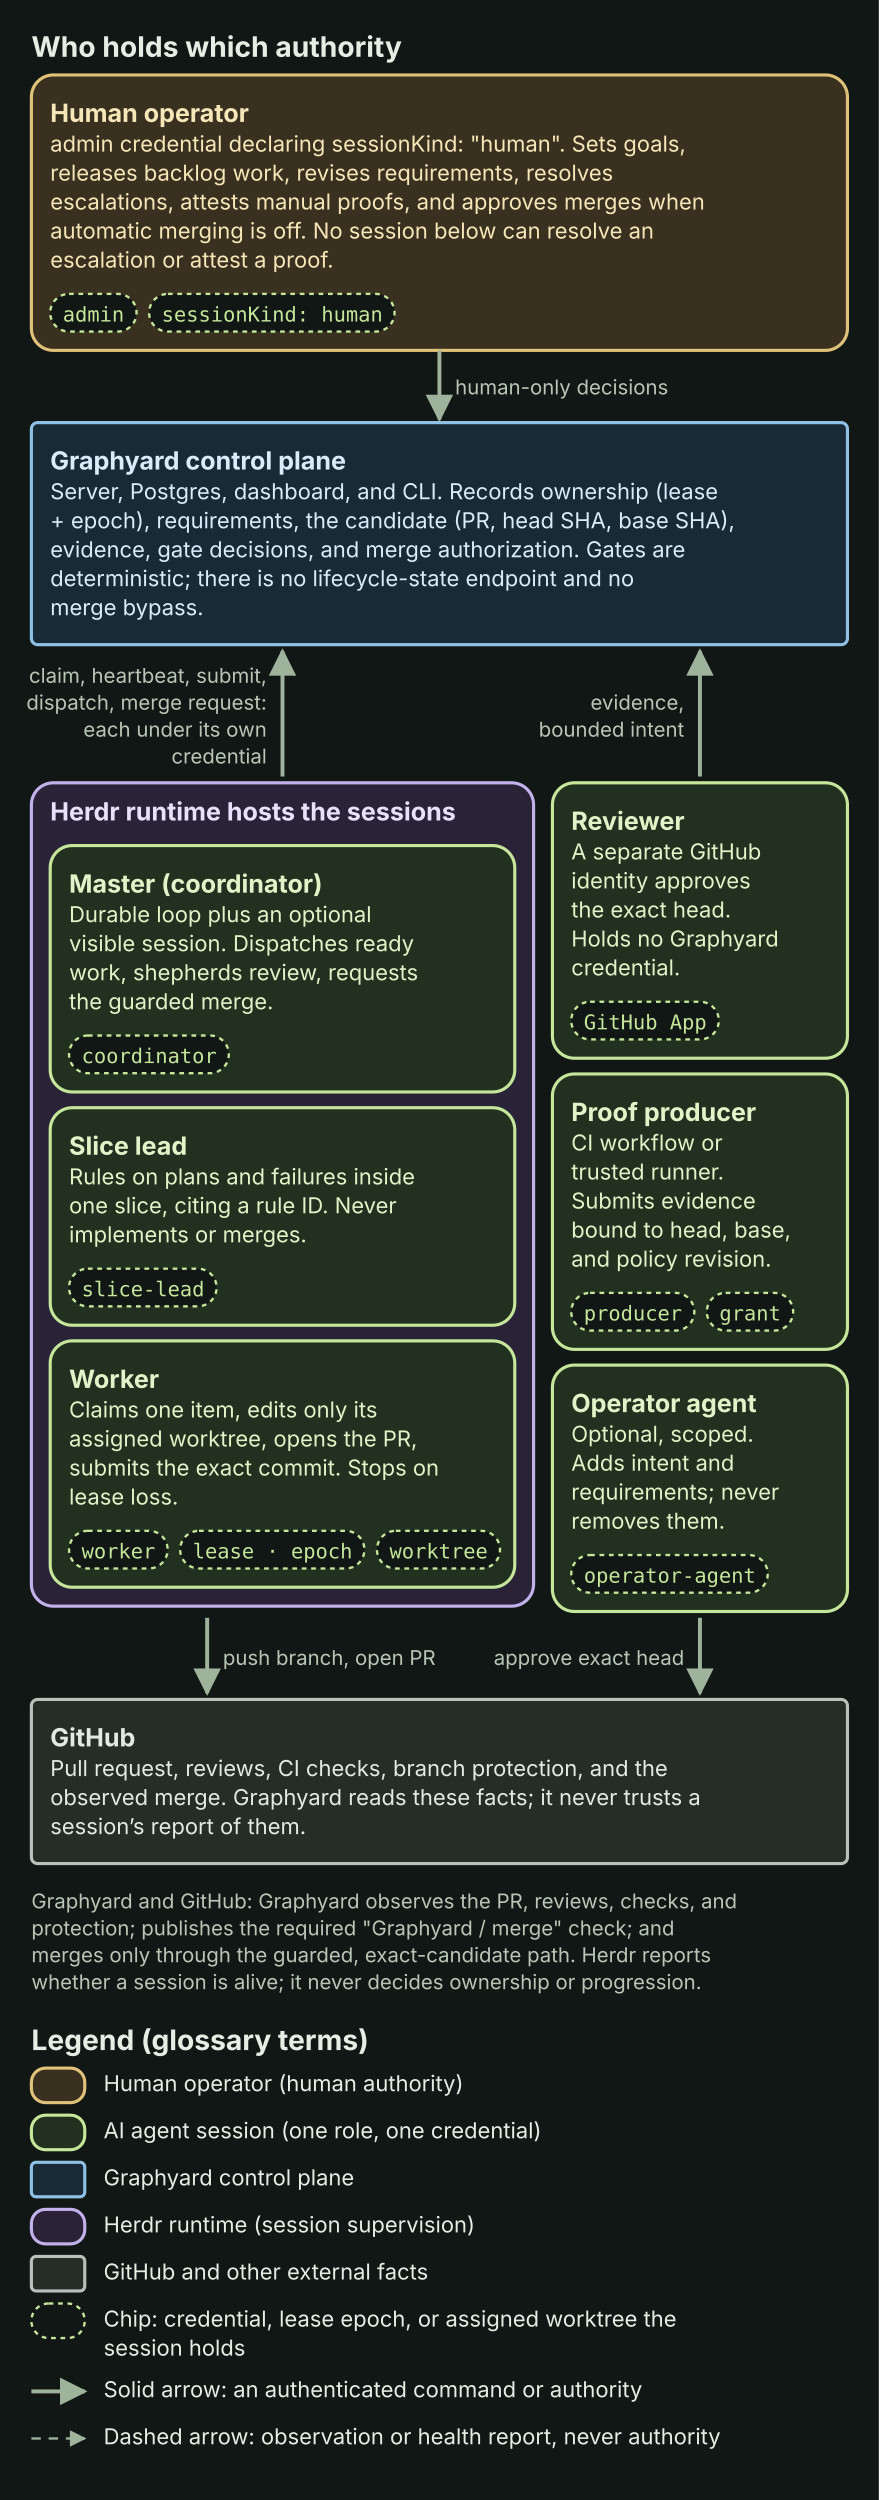
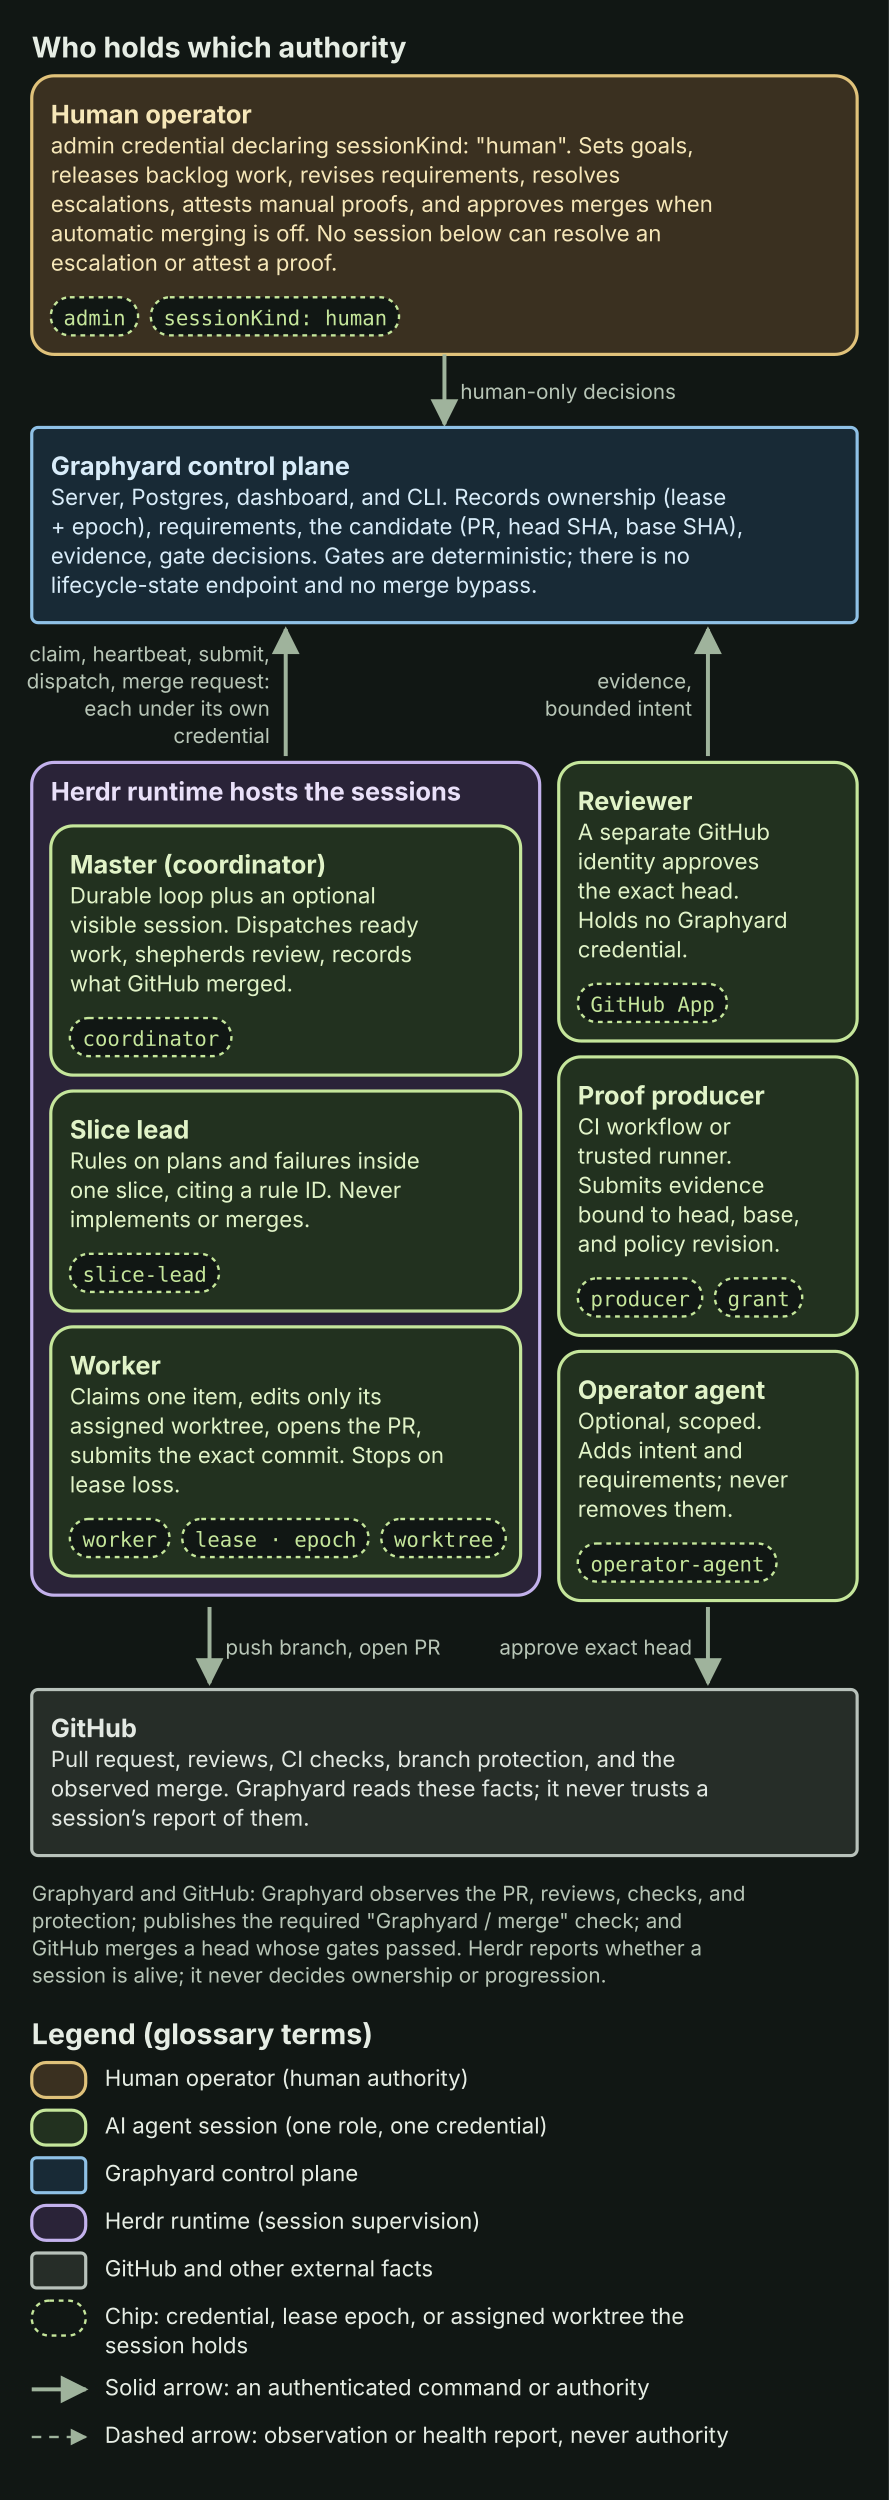
- <svg xmlns="http://www.w3.org/2000/svg" viewBox="0 0 560 1593" width="560" height="1593" role="img" aria-labelledby="title desc" font-family="Inter, &quot;Segoe UI&quot;, Roboto, &quot;Helvetica Neue&quot;, Arial, &quot;Liberation Sans&quot;, ui-sans-serif, system-ui, -apple-system, sans-serif">
+ <svg xmlns="http://www.w3.org/2000/svg" viewBox="0 0 560 1575" width="560" height="1575" role="img" aria-labelledby="title desc" font-family="Inter, &quot;Segoe UI&quot;, Roboto, &quot;Helvetica Neue&quot;, Arial, &quot;Liberation Sans&quot;, ui-sans-serif, system-ui, -apple-system, sans-serif">
  <defs>
    <marker id="arrow" viewBox="0 0 10 10" refX="9" refY="5" markerWidth="7" markerHeight="7" orient="auto-start-reverse">
      <path d="M0 0 L10 5 L0 10 z" fill="#9fb39c" />
    </marker>
  </defs>
-   <rect width="560" height="1593" fill="#111714" />
+   <rect width="560" height="1575" fill="#111714" />
  <text x="20" y="36.2" font-size="18" font-weight="700" fill="#e6ede4" text-anchor="start">Who holds which authority</text>
  <rect x="20" y="47.76" width="520" height="175.5" rx="14" fill="#3a3020" stroke="#e0c27a" stroke-width="2" />
  <text x="32" y="77.7" font-size="16" font-weight="650" fill="#f6e7b8" text-anchor="start">Human operator</text>
  <text x="32" y="96.6" font-size="14" font-weight="400" fill="#f6e7b8" text-anchor="start">admin credential declaring sessionKind: "human". Sets goals,</text>
  <text x="32" y="115.1" font-size="14" font-weight="400" fill="#f6e7b8" text-anchor="start">releases backlog work, revises requirements, resolves</text>
  <text x="32" y="133.5" font-size="14" font-weight="400" fill="#f6e7b8" text-anchor="start">escalations, attests manual proofs, and approves merges when</text>
  <text x="32" y="152.0" font-size="14" font-weight="400" fill="#f6e7b8" text-anchor="start">automatic merging is off. No session below can resolve an</text>
  <text x="32" y="170.5" font-size="14" font-weight="400" fill="#f6e7b8" text-anchor="start">escalation or attest a proof.</text>
  <rect x="32" y="187.28" width="55.0" height="24" rx="12" fill="#111714" stroke="#c5e69b" stroke-width="1.5" stroke-dasharray="3 3" />
  <text x="40" y="204.9" font-size="13" font-weight="400" fill="#c5e69b" text-anchor="start" font-family="ui-monospace, SFMono-Regular, Menlo, monospace">admin</text>
  <rect x="95" y="187.28" width="156.4" height="24" rx="12" fill="#111714" stroke="#c5e69b" stroke-width="1.5" stroke-dasharray="3 3" />
  <text x="103" y="204.9" font-size="13" font-weight="400" fill="#c5e69b" text-anchor="start" font-family="ui-monospace, SFMono-Regular, Menlo, monospace">sessionKind: human</text>
  <line x1="280" y1="223.28" x2="280" y2="267.28" stroke="#9fb39c" stroke-width="2.5" marker-end="url(#arrow)" />
  <text x="290" y="251.3" font-size="13" font-weight="400" fill="#b8c6b7" text-anchor="start">human-only decisions</text>
-   <rect x="20" y="269.28" width="520" height="141.5" rx="4" fill="#182a36" stroke="#8fc1e6" stroke-width="2" />
+   <rect x="20" y="269.28" width="520" height="123.0" rx="4" fill="#182a36" stroke="#8fc1e6" stroke-width="2" />
  <text x="32" y="299.2" font-size="16" font-weight="650" fill="#d8ecf9" text-anchor="start">Graphyard control plane</text>
  <text x="32" y="318.1" font-size="14" font-weight="400" fill="#d8ecf9" text-anchor="start">Server, Postgres, dashboard, and CLI. Records ownership (lease</text>
  <text x="32" y="336.6" font-size="14" font-weight="400" fill="#d8ecf9" text-anchor="start">+ epoch), requirements, the candidate (PR, head SHA, base SHA),</text>
-   <text x="32" y="355.1" font-size="14" font-weight="400" fill="#d8ecf9" text-anchor="start">evidence, gate decisions, and merge authorization. Gates are</text>
-   <text x="32" y="373.5" font-size="14" font-weight="400" fill="#d8ecf9" text-anchor="start">deterministic; there is no lifecycle-state endpoint and no</text>
-   <text x="32" y="392.0" font-size="14" font-weight="400" fill="#d8ecf9" text-anchor="start">merge bypass.</text>
-   <rect x="20" y="498.8" width="320" height="524.64" rx="14" fill="#2a2338" stroke="#c3b1ec" stroke-width="2" />
-   <text x="32" y="522.8" font-size="16" font-weight="650" fill="#e9e0f9">Herdr runtime hosts the sessions</text>
-   <rect x="32" y="538.8" width="296" height="157.0" rx="14" fill="#22311f" stroke="#c5e69b" stroke-width="2" />
-   <text x="44" y="568.8" font-size="16" font-weight="650" fill="#e1f3c8" text-anchor="start">Master (coordinator)</text>
-   <text x="44" y="587.6" font-size="14" font-weight="400" fill="#e1f3c8" text-anchor="start">Durable loop plus an optional</text>
-   <text x="44" y="606.1" font-size="14" font-weight="400" fill="#e1f3c8" text-anchor="start">visible session. Dispatches ready</text>
-   <text x="44" y="624.6" font-size="14" font-weight="400" fill="#e1f3c8" text-anchor="start">work, shepherds review, requests</text>
-   <text x="44" y="643.1" font-size="14" font-weight="400" fill="#e1f3c8" text-anchor="start">the guarded merge.</text>
-   <rect x="44" y="659.84" width="101.8" height="24" rx="12" fill="#111714" stroke="#c5e69b" stroke-width="1.5" stroke-dasharray="3 3" />
-   <text x="52" y="677.4" font-size="13" font-weight="400" fill="#c5e69b" text-anchor="start" font-family="ui-monospace, SFMono-Regular, Menlo, monospace">coordinator</text>
-   <rect x="32" y="705.84" width="296" height="138.6" rx="14" fill="#22311f" stroke="#c5e69b" stroke-width="2" />
-   <text x="44" y="735.8" font-size="16" font-weight="650" fill="#e1f3c8" text-anchor="start">Slice lead</text>
-   <text x="44" y="754.7" font-size="14" font-weight="400" fill="#e1f3c8" text-anchor="start">Rules on plans and failures inside</text>
-   <text x="44" y="773.1" font-size="14" font-weight="400" fill="#e1f3c8" text-anchor="start">one slice, citing a rule ID. Never</text>
-   <text x="44" y="791.6" font-size="14" font-weight="400" fill="#e1f3c8" text-anchor="start">implements or merges.</text>
-   <rect x="44" y="808.4" width="94.0" height="24" rx="12" fill="#111714" stroke="#c5e69b" stroke-width="1.5" stroke-dasharray="3 3" />
-   <text x="52" y="826.0" font-size="13" font-weight="400" fill="#c5e69b" text-anchor="start" font-family="ui-monospace, SFMono-Regular, Menlo, monospace">slice-lead</text>
-   <rect x="32" y="854.4" width="296" height="157.0" rx="14" fill="#22311f" stroke="#c5e69b" stroke-width="2" />
-   <text x="44" y="884.4" font-size="16" font-weight="650" fill="#e1f3c8" text-anchor="start">Worker</text>
-   <text x="44" y="903.2" font-size="14" font-weight="400" fill="#e1f3c8" text-anchor="start">Claims one item, edits only its</text>
-   <text x="44" y="921.7" font-size="14" font-weight="400" fill="#e1f3c8" text-anchor="start">assigned worktree, opens the PR,</text>
-   <text x="44" y="940.2" font-size="14" font-weight="400" fill="#e1f3c8" text-anchor="start">submits the exact commit. Stops on</text>
-   <text x="44" y="958.7" font-size="14" font-weight="400" fill="#e1f3c8" text-anchor="start">lease loss.</text>
-   <rect x="44" y="975.44" width="62.8" height="24" rx="12" fill="#111714" stroke="#c5e69b" stroke-width="1.5" stroke-dasharray="3 3" />
-   <text x="52" y="993.0" font-size="13" font-weight="400" fill="#c5e69b" text-anchor="start" font-family="ui-monospace, SFMono-Regular, Menlo, monospace">worker</text>
-   <rect x="114.8" y="975.44" width="117.4" height="24" rx="12" fill="#111714" stroke="#c5e69b" stroke-width="1.5" stroke-dasharray="3 3" />
-   <text x="122.8" y="993.0" font-size="13" font-weight="400" fill="#c5e69b" text-anchor="start" font-family="ui-monospace, SFMono-Regular, Menlo, monospace">lease · epoch</text>
-   <rect x="240.2" y="975.44" width="78.4" height="24" rx="12" fill="#111714" stroke="#c5e69b" stroke-width="1.5" stroke-dasharray="3 3" />
-   <text x="248.2" y="993.0" font-size="13" font-weight="400" fill="#c5e69b" text-anchor="start" font-family="ui-monospace, SFMono-Regular, Menlo, monospace">worktree</text>
-   <rect x="352" y="498.8" width="188" height="175.5" rx="14" fill="#22311f" stroke="#c5e69b" stroke-width="2" />
-   <text x="364" y="528.8" font-size="16" font-weight="650" fill="#e1f3c8" text-anchor="start">Reviewer</text>
-   <text x="364" y="547.6" font-size="14" font-weight="400" fill="#e1f3c8" text-anchor="start">A separate GitHub</text>
-   <text x="364" y="566.1" font-size="14" font-weight="400" fill="#e1f3c8" text-anchor="start">identity approves</text>
-   <text x="364" y="584.6" font-size="14" font-weight="400" fill="#e1f3c8" text-anchor="start">the exact head.</text>
-   <text x="364" y="603.1" font-size="14" font-weight="400" fill="#e1f3c8" text-anchor="start">Holds no Graphyard</text>
-   <text x="364" y="621.5" font-size="14" font-weight="400" fill="#e1f3c8" text-anchor="start">credential.</text>
-   <rect x="364" y="638.32" width="94.0" height="24" rx="12" fill="#111714" stroke="#c5e69b" stroke-width="1.5" stroke-dasharray="3 3" />
-   <text x="372" y="655.9" font-size="13" font-weight="400" fill="#c5e69b" text-anchor="start" font-family="ui-monospace, SFMono-Regular, Menlo, monospace">GitHub App</text>
-   <rect x="352" y="684.32" width="188" height="175.5" rx="14" fill="#22311f" stroke="#c5e69b" stroke-width="2" />
-   <text x="364" y="714.3" font-size="16" font-weight="650" fill="#e1f3c8" text-anchor="start">Proof producer</text>
-   <text x="364" y="733.1" font-size="14" font-weight="400" fill="#e1f3c8" text-anchor="start">CI workflow or</text>
-   <text x="364" y="751.6" font-size="14" font-weight="400" fill="#e1f3c8" text-anchor="start">trusted runner.</text>
-   <text x="364" y="770.1" font-size="14" font-weight="400" fill="#e1f3c8" text-anchor="start">Submits evidence</text>
-   <text x="364" y="788.6" font-size="14" font-weight="400" fill="#e1f3c8" text-anchor="start">bound to head, base,</text>
-   <text x="364" y="807.1" font-size="14" font-weight="400" fill="#e1f3c8" text-anchor="start">and policy revision.</text>
-   <rect x="364" y="823.84" width="78.4" height="24" rx="12" fill="#111714" stroke="#c5e69b" stroke-width="1.5" stroke-dasharray="3 3" />
-   <text x="372" y="841.4" font-size="13" font-weight="400" fill="#c5e69b" text-anchor="start" font-family="ui-monospace, SFMono-Regular, Menlo, monospace">producer</text>
-   <rect x="450.4" y="823.84" width="55.0" height="24" rx="12" fill="#111714" stroke="#c5e69b" stroke-width="1.5" stroke-dasharray="3 3" />
-   <text x="458.4" y="841.4" font-size="13" font-weight="400" fill="#c5e69b" text-anchor="start" font-family="ui-monospace, SFMono-Regular, Menlo, monospace">grant</text>
-   <rect x="352" y="869.84" width="188" height="157.0" rx="14" fill="#22311f" stroke="#c5e69b" stroke-width="2" />
-   <text x="364" y="899.8" font-size="16" font-weight="650" fill="#e1f3c8" text-anchor="start">Operator agent</text>
-   <text x="364" y="918.7" font-size="14" font-weight="400" fill="#e1f3c8" text-anchor="start">Optional, scoped.</text>
-   <text x="364" y="937.1" font-size="14" font-weight="400" fill="#e1f3c8" text-anchor="start">Adds intent and</text>
-   <text x="364" y="955.6" font-size="14" font-weight="400" fill="#e1f3c8" text-anchor="start">requirements; never</text>
-   <text x="364" y="974.1" font-size="14" font-weight="400" fill="#e1f3c8" text-anchor="start">removes them.</text>
-   <rect x="364" y="990.88" width="125.2" height="24" rx="12" fill="#111714" stroke="#c5e69b" stroke-width="1.5" stroke-dasharray="3 3" />
-   <text x="372" y="1008.5" font-size="13" font-weight="400" fill="#c5e69b" text-anchor="start" font-family="ui-monospace, SFMono-Regular, Menlo, monospace">operator-agent</text>
-   <line x1="180" y1="494.8" x2="180" y2="414.8" stroke="#9fb39c" stroke-width="2.5" marker-end="url(#arrow)" />
-   <text x="170" y="435.1" font-size="13" font-weight="400" fill="#b8c6b7" text-anchor="end">claim, heartbeat, submit,</text>
-   <text x="170" y="452.2" font-size="13" font-weight="400" fill="#b8c6b7" text-anchor="end">dispatch, merge request:</text>
-   <text x="170" y="469.4" font-size="13" font-weight="400" fill="#b8c6b7" text-anchor="end">each under its own</text>
-   <text x="170" y="486.5" font-size="13" font-weight="400" fill="#b8c6b7" text-anchor="end">credential</text>
-   <line x1="446" y1="494.8" x2="446" y2="414.8" stroke="#9fb39c" stroke-width="2.5" marker-end="url(#arrow)" />
-   <text x="436" y="452.2" font-size="13" font-weight="400" fill="#b8c6b7" text-anchor="end">evidence,</text>
-   <text x="436" y="469.4" font-size="13" font-weight="400" fill="#b8c6b7" text-anchor="end">bounded intent</text>
-   <rect x="20" y="1082.88" width="520" height="104.6" rx="4" fill="#262d28" stroke="#b8c2bb" stroke-width="2" />
-   <text x="32" y="1112.8" font-size="16" font-weight="650" fill="#e3e9e3" text-anchor="start">GitHub</text>
-   <text x="32" y="1131.7" font-size="14" font-weight="400" fill="#e3e9e3" text-anchor="start">Pull request, reviews, CI checks, branch protection, and the</text>
-   <text x="32" y="1150.2" font-size="14" font-weight="400" fill="#e3e9e3" text-anchor="start">observed merge. Graphyard reads these facts; it never trusts a</text>
-   <text x="32" y="1168.7" font-size="14" font-weight="400" fill="#e3e9e3" text-anchor="start">session’s report of them.</text>
-   <line x1="132" y1="1030.88" x2="132" y2="1078.88" stroke="#9fb39c" stroke-width="2.5" marker-end="url(#arrow)" />
-   <text x="142" y="1060.9" font-size="13" font-weight="400" fill="#b8c6b7" text-anchor="start">push branch, open PR</text>
-   <line x1="446" y1="1030.88" x2="446" y2="1078.88" stroke="#9fb39c" stroke-width="2.5" marker-end="url(#arrow)" />
-   <text x="436" y="1060.9" font-size="13" font-weight="400" fill="#b8c6b7" text-anchor="end">approve exact head</text>
-   <text x="20" y="1216.0" font-size="13" font-weight="400" fill="#b8c6b7" text-anchor="start">Graphyard and GitHub: Graphyard observes the PR, reviews, checks, and</text>
-   <text x="20" y="1233.2" font-size="13" font-weight="400" fill="#b8c6b7" text-anchor="start">protection; publishes the required "Graphyard / merge" check; and</text>
-   <text x="20" y="1250.3" font-size="13" font-weight="400" fill="#b8c6b7" text-anchor="start">merges only through the guarded, exact-candidate path. Herdr reports</text>
-   <text x="20" y="1267.5" font-size="13" font-weight="400" fill="#b8c6b7" text-anchor="start">whether a session is alive; it never decides ownership or progression.</text>
-   <text x="20" y="1306.3" font-size="18" font-weight="700" fill="#e6ede4" text-anchor="start">Legend (glossary terms)</text>
-   <g transform="translate(0 1317.8)">
+   <text x="32" y="355.1" font-size="14" font-weight="400" fill="#d8ecf9" text-anchor="start">evidence, gate decisions. Gates are deterministic; there is no</text>
+   <text x="32" y="373.5" font-size="14" font-weight="400" fill="#d8ecf9" text-anchor="start">lifecycle-state endpoint and no merge bypass.</text>
+   <rect x="20" y="480.32" width="320" height="524.64" rx="14" fill="#2a2338" stroke="#c3b1ec" stroke-width="2" />
+   <text x="32" y="504.32" font-size="16" font-weight="650" fill="#e9e0f9">Herdr runtime hosts the sessions</text>
+   <rect x="32" y="520.32" width="296" height="157.0" rx="14" fill="#22311f" stroke="#c5e69b" stroke-width="2" />
+   <text x="44" y="550.3" font-size="16" font-weight="650" fill="#e1f3c8" text-anchor="start">Master (coordinator)</text>
+   <text x="44" y="569.1" font-size="14" font-weight="400" fill="#e1f3c8" text-anchor="start">Durable loop plus an optional</text>
+   <text x="44" y="587.6" font-size="14" font-weight="400" fill="#e1f3c8" text-anchor="start">visible session. Dispatches ready</text>
+   <text x="44" y="606.1" font-size="14" font-weight="400" fill="#e1f3c8" text-anchor="start">work, shepherds review, records</text>
+   <text x="44" y="624.6" font-size="14" font-weight="400" fill="#e1f3c8" text-anchor="start">what GitHub merged.</text>
+   <rect x="44" y="641.36" width="101.8" height="24" rx="12" fill="#111714" stroke="#c5e69b" stroke-width="1.5" stroke-dasharray="3 3" />
+   <text x="52" y="658.9" font-size="13" font-weight="400" fill="#c5e69b" text-anchor="start" font-family="ui-monospace, SFMono-Regular, Menlo, monospace">coordinator</text>
+   <rect x="32" y="687.36" width="296" height="138.6" rx="14" fill="#22311f" stroke="#c5e69b" stroke-width="2" />
+   <text x="44" y="717.3" font-size="16" font-weight="650" fill="#e1f3c8" text-anchor="start">Slice lead</text>
+   <text x="44" y="736.2" font-size="14" font-weight="400" fill="#e1f3c8" text-anchor="start">Rules on plans and failures inside</text>
+   <text x="44" y="754.7" font-size="14" font-weight="400" fill="#e1f3c8" text-anchor="start">one slice, citing a rule ID. Never</text>
+   <text x="44" y="773.1" font-size="14" font-weight="400" fill="#e1f3c8" text-anchor="start">implements or merges.</text>
+   <rect x="44" y="789.92" width="94.0" height="24" rx="12" fill="#111714" stroke="#c5e69b" stroke-width="1.5" stroke-dasharray="3 3" />
+   <text x="52" y="807.5" font-size="13" font-weight="400" fill="#c5e69b" text-anchor="start" font-family="ui-monospace, SFMono-Regular, Menlo, monospace">slice-lead</text>
+   <rect x="32" y="835.92" width="296" height="157.0" rx="14" fill="#22311f" stroke="#c5e69b" stroke-width="2" />
+   <text x="44" y="865.9" font-size="16" font-weight="650" fill="#e1f3c8" text-anchor="start">Worker</text>
+   <text x="44" y="884.7" font-size="14" font-weight="400" fill="#e1f3c8" text-anchor="start">Claims one item, edits only its</text>
+   <text x="44" y="903.2" font-size="14" font-weight="400" fill="#e1f3c8" text-anchor="start">assigned worktree, opens the PR,</text>
+   <text x="44" y="921.7" font-size="14" font-weight="400" fill="#e1f3c8" text-anchor="start">submits the exact commit. Stops on</text>
+   <text x="44" y="940.2" font-size="14" font-weight="400" fill="#e1f3c8" text-anchor="start">lease loss.</text>
+   <rect x="44" y="956.96" width="62.8" height="24" rx="12" fill="#111714" stroke="#c5e69b" stroke-width="1.5" stroke-dasharray="3 3" />
+   <text x="52" y="974.5" font-size="13" font-weight="400" fill="#c5e69b" text-anchor="start" font-family="ui-monospace, SFMono-Regular, Menlo, monospace">worker</text>
+   <rect x="114.8" y="956.96" width="117.4" height="24" rx="12" fill="#111714" stroke="#c5e69b" stroke-width="1.5" stroke-dasharray="3 3" />
+   <text x="122.8" y="974.5" font-size="13" font-weight="400" fill="#c5e69b" text-anchor="start" font-family="ui-monospace, SFMono-Regular, Menlo, monospace">lease · epoch</text>
+   <rect x="240.2" y="956.96" width="78.4" height="24" rx="12" fill="#111714" stroke="#c5e69b" stroke-width="1.5" stroke-dasharray="3 3" />
+   <text x="248.2" y="974.5" font-size="13" font-weight="400" fill="#c5e69b" text-anchor="start" font-family="ui-monospace, SFMono-Regular, Menlo, monospace">worktree</text>
+   <rect x="352" y="480.32" width="188" height="175.5" rx="14" fill="#22311f" stroke="#c5e69b" stroke-width="2" />
+   <text x="364" y="510.3" font-size="16" font-weight="650" fill="#e1f3c8" text-anchor="start">Reviewer</text>
+   <text x="364" y="529.1" font-size="14" font-weight="400" fill="#e1f3c8" text-anchor="start">A separate GitHub</text>
+   <text x="364" y="547.6" font-size="14" font-weight="400" fill="#e1f3c8" text-anchor="start">identity approves</text>
+   <text x="364" y="566.1" font-size="14" font-weight="400" fill="#e1f3c8" text-anchor="start">the exact head.</text>
+   <text x="364" y="584.6" font-size="14" font-weight="400" fill="#e1f3c8" text-anchor="start">Holds no Graphyard</text>
+   <text x="364" y="603.1" font-size="14" font-weight="400" fill="#e1f3c8" text-anchor="start">credential.</text>
+   <rect x="364" y="619.84" width="94.0" height="24" rx="12" fill="#111714" stroke="#c5e69b" stroke-width="1.5" stroke-dasharray="3 3" />
+   <text x="372" y="637.4" font-size="13" font-weight="400" fill="#c5e69b" text-anchor="start" font-family="ui-monospace, SFMono-Regular, Menlo, monospace">GitHub App</text>
+   <rect x="352" y="665.84" width="188" height="175.5" rx="14" fill="#22311f" stroke="#c5e69b" stroke-width="2" />
+   <text x="364" y="695.8" font-size="16" font-weight="650" fill="#e1f3c8" text-anchor="start">Proof producer</text>
+   <text x="364" y="714.7" font-size="14" font-weight="400" fill="#e1f3c8" text-anchor="start">CI workflow or</text>
+   <text x="364" y="733.1" font-size="14" font-weight="400" fill="#e1f3c8" text-anchor="start">trusted runner.</text>
+   <text x="364" y="751.6" font-size="14" font-weight="400" fill="#e1f3c8" text-anchor="start">Submits evidence</text>
+   <text x="364" y="770.1" font-size="14" font-weight="400" fill="#e1f3c8" text-anchor="start">bound to head, base,</text>
+   <text x="364" y="788.6" font-size="14" font-weight="400" fill="#e1f3c8" text-anchor="start">and policy revision.</text>
+   <rect x="364" y="805.36" width="78.4" height="24" rx="12" fill="#111714" stroke="#c5e69b" stroke-width="1.5" stroke-dasharray="3 3" />
+   <text x="372" y="822.9" font-size="13" font-weight="400" fill="#c5e69b" text-anchor="start" font-family="ui-monospace, SFMono-Regular, Menlo, monospace">producer</text>
+   <rect x="450.4" y="805.36" width="55.0" height="24" rx="12" fill="#111714" stroke="#c5e69b" stroke-width="1.5" stroke-dasharray="3 3" />
+   <text x="458.4" y="822.9" font-size="13" font-weight="400" fill="#c5e69b" text-anchor="start" font-family="ui-monospace, SFMono-Regular, Menlo, monospace">grant</text>
+   <rect x="352" y="851.36" width="188" height="157.0" rx="14" fill="#22311f" stroke="#c5e69b" stroke-width="2" />
+   <text x="364" y="881.3" font-size="16" font-weight="650" fill="#e1f3c8" text-anchor="start">Operator agent</text>
+   <text x="364" y="900.2" font-size="14" font-weight="400" fill="#e1f3c8" text-anchor="start">Optional, scoped.</text>
+   <text x="364" y="918.7" font-size="14" font-weight="400" fill="#e1f3c8" text-anchor="start">Adds intent and</text>
+   <text x="364" y="937.1" font-size="14" font-weight="400" fill="#e1f3c8" text-anchor="start">requirements; never</text>
+   <text x="364" y="955.6" font-size="14" font-weight="400" fill="#e1f3c8" text-anchor="start">removes them.</text>
+   <rect x="364" y="972.4" width="125.2" height="24" rx="12" fill="#111714" stroke="#c5e69b" stroke-width="1.5" stroke-dasharray="3 3" />
+   <text x="372" y="990.0" font-size="13" font-weight="400" fill="#c5e69b" text-anchor="start" font-family="ui-monospace, SFMono-Regular, Menlo, monospace">operator-agent</text>
+   <line x1="180" y1="476.32" x2="180" y2="396.32" stroke="#9fb39c" stroke-width="2.5" marker-end="url(#arrow)" />
+   <text x="170" y="416.6" font-size="13" font-weight="400" fill="#b8c6b7" text-anchor="end">claim, heartbeat, submit,</text>
+   <text x="170" y="433.7" font-size="13" font-weight="400" fill="#b8c6b7" text-anchor="end">dispatch, merge request:</text>
+   <text x="170" y="450.9" font-size="13" font-weight="400" fill="#b8c6b7" text-anchor="end">each under its own</text>
+   <text x="170" y="468.1" font-size="13" font-weight="400" fill="#b8c6b7" text-anchor="end">credential</text>
+   <line x1="446" y1="476.32" x2="446" y2="396.32" stroke="#9fb39c" stroke-width="2.5" marker-end="url(#arrow)" />
+   <text x="436" y="433.7" font-size="13" font-weight="400" fill="#b8c6b7" text-anchor="end">evidence,</text>
+   <text x="436" y="450.9" font-size="13" font-weight="400" fill="#b8c6b7" text-anchor="end">bounded intent</text>
+   <rect x="20" y="1064.4" width="520" height="104.6" rx="4" fill="#262d28" stroke="#b8c2bb" stroke-width="2" />
+   <text x="32" y="1094.4" font-size="16" font-weight="650" fill="#e3e9e3" text-anchor="start">GitHub</text>
+   <text x="32" y="1113.2" font-size="14" font-weight="400" fill="#e3e9e3" text-anchor="start">Pull request, reviews, CI checks, branch protection, and the</text>
+   <text x="32" y="1131.7" font-size="14" font-weight="400" fill="#e3e9e3" text-anchor="start">observed merge. Graphyard reads these facts; it never trusts a</text>
+   <text x="32" y="1150.2" font-size="14" font-weight="400" fill="#e3e9e3" text-anchor="start">session’s report of them.</text>
+   <line x1="132" y1="1012.4" x2="132" y2="1060.4" stroke="#9fb39c" stroke-width="2.5" marker-end="url(#arrow)" />
+   <text x="142" y="1042.4" font-size="13" font-weight="400" fill="#b8c6b7" text-anchor="start">push branch, open PR</text>
+   <line x1="446" y1="1012.4" x2="446" y2="1060.4" stroke="#9fb39c" stroke-width="2.5" marker-end="url(#arrow)" />
+   <text x="436" y="1042.4" font-size="13" font-weight="400" fill="#b8c6b7" text-anchor="end">approve exact head</text>
+   <text x="20" y="1197.5" font-size="13" font-weight="400" fill="#b8c6b7" text-anchor="start">Graphyard and GitHub: Graphyard observes the PR, reviews, checks, and</text>
+   <text x="20" y="1214.7" font-size="13" font-weight="400" fill="#b8c6b7" text-anchor="start">protection; publishes the required "Graphyard / merge" check; and</text>
+   <text x="20" y="1231.9" font-size="13" font-weight="400" fill="#b8c6b7" text-anchor="start">GitHub merges a head whose gates passed. Herdr reports whether a</text>
+   <text x="20" y="1249.0" font-size="13" font-weight="400" fill="#b8c6b7" text-anchor="start">session is alive; it never decides ownership or progression.</text>
+   <text x="20" y="1287.8" font-size="18" font-weight="700" fill="#e6ede4" text-anchor="start">Legend (glossary terms)</text>
+   <g transform="translate(0 1299.4)">
    <rect x="20" y="0" width="34" height="22" rx="9" fill="#3a3020" stroke="#e0c27a" stroke-width="2" />
  </g>
-   <text x="66" y="1332.5" font-size="14" font-weight="400" fill="#e6ede4" text-anchor="start">Human operator (human authority)</text>
-   <g transform="translate(0 1347.8)">
+   <text x="66" y="1314.1" font-size="14" font-weight="400" fill="#e6ede4" text-anchor="start">Human operator (human authority)</text>
+   <g transform="translate(0 1329.4)">
    <rect x="20" y="0" width="34" height="22" rx="9" fill="#22311f" stroke="#c5e69b" stroke-width="2" />
  </g>
-   <text x="66" y="1362.5" font-size="14" font-weight="400" fill="#e6ede4" text-anchor="start">AI agent session (one role, one credential)</text>
-   <g transform="translate(0 1377.8)">
+   <text x="66" y="1344.1" font-size="14" font-weight="400" fill="#e6ede4" text-anchor="start">AI agent session (one role, one credential)</text>
+   <g transform="translate(0 1359.4)">
    <rect x="20" y="0" width="34" height="22" rx="3" fill="#182a36" stroke="#8fc1e6" stroke-width="2" />
  </g>
-   <text x="66" y="1392.5" font-size="14" font-weight="400" fill="#e6ede4" text-anchor="start">Graphyard control plane</text>
-   <g transform="translate(0 1407.8)">
+   <text x="66" y="1374.1" font-size="14" font-weight="400" fill="#e6ede4" text-anchor="start">Graphyard control plane</text>
+   <g transform="translate(0 1389.4)">
    <rect x="20" y="0" width="34" height="22" rx="9" fill="#2a2338" stroke="#c3b1ec" stroke-width="2" />
  </g>
-   <text x="66" y="1422.5" font-size="14" font-weight="400" fill="#e6ede4" text-anchor="start">Herdr runtime (session supervision)</text>
-   <g transform="translate(0 1437.8)">
+   <text x="66" y="1404.1" font-size="14" font-weight="400" fill="#e6ede4" text-anchor="start">Herdr runtime (session supervision)</text>
+   <g transform="translate(0 1419.4)">
    <rect x="20" y="0" width="34" height="22" rx="3" fill="#262d28" stroke="#b8c2bb" stroke-width="2" />
  </g>
-   <text x="66" y="1452.5" font-size="14" font-weight="400" fill="#e6ede4" text-anchor="start">GitHub and other external facts</text>
-   <g transform="translate(0 1467.8)">
+   <text x="66" y="1434.1" font-size="14" font-weight="400" fill="#e6ede4" text-anchor="start">GitHub and other external facts</text>
+   <g transform="translate(0 1449.4)">
    <rect x="20" y="0" width="34" height="22" rx="11" fill="#111714" stroke="#c5e69b" stroke-width="1.5" stroke-dasharray="3 3" />
  </g>
-   <text x="66" y="1482.5" font-size="14" font-weight="400" fill="#e6ede4" text-anchor="start">Chip: credential, lease epoch, or assigned worktree the</text>
-   <text x="66" y="1501.0" font-size="14" font-weight="400" fill="#e6ede4" text-anchor="start">session holds</text>
-   <g transform="translate(0 1512.8)">
+   <text x="66" y="1464.1" font-size="14" font-weight="400" fill="#e6ede4" text-anchor="start">Chip: credential, lease epoch, or assigned worktree the</text>
+   <text x="66" y="1482.5" font-size="14" font-weight="400" fill="#e6ede4" text-anchor="start">session holds</text>
+   <g transform="translate(0 1494.3)">
    <line x1="20" y1="11" x2="54" y2="11" stroke="#9fb39c" stroke-width="2.5" marker-end="url(#arrow)" />
  </g>
-   <text x="66" y="1527.5" font-size="14" font-weight="400" fill="#e6ede4" text-anchor="start">Solid arrow: an authenticated command or authority</text>
-   <g transform="translate(0 1542.8)">
+   <text x="66" y="1509.0" font-size="14" font-weight="400" fill="#e6ede4" text-anchor="start">Solid arrow: an authenticated command or authority</text>
+   <g transform="translate(0 1524.3)">
    <line x1="20" y1="11" x2="54" y2="11" stroke="#9fb39c" stroke-width="1.5" stroke-dasharray="6 5" marker-end="url(#arrow)" />
  </g>
-   <text x="66" y="1557.5" font-size="14" font-weight="400" fill="#e6ede4" text-anchor="start">Dashed arrow: observation or health report, never authority</text>
+   <text x="66" y="1539.0" font-size="14" font-weight="400" fill="#e6ede4" text-anchor="start">Dashed arrow: observation or health report, never authority</text>
</svg>
